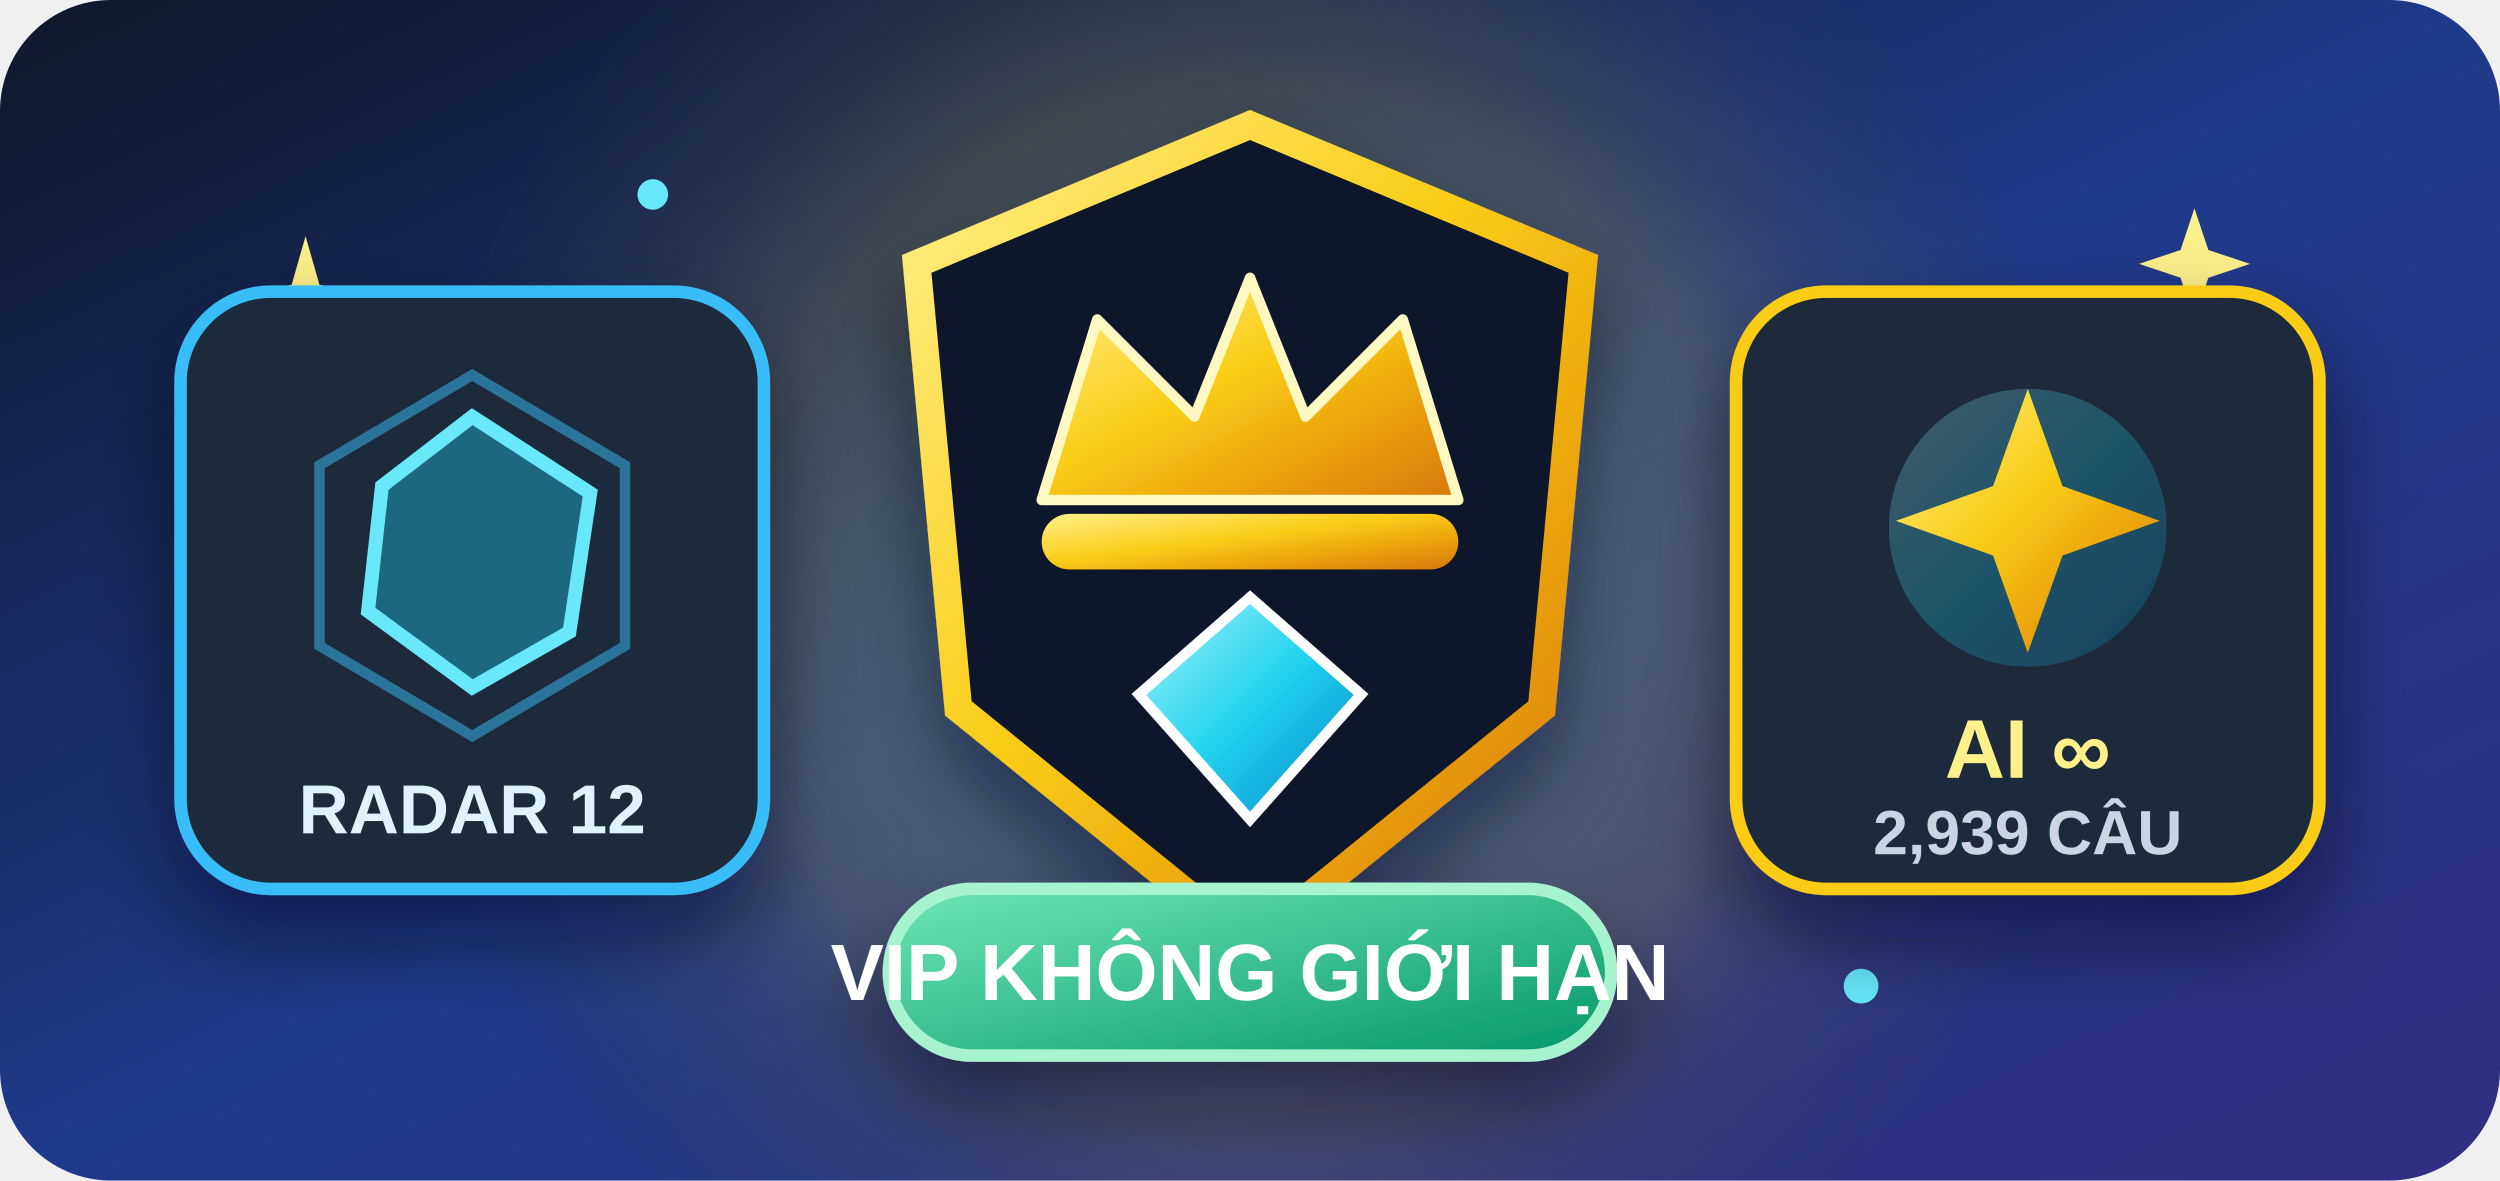
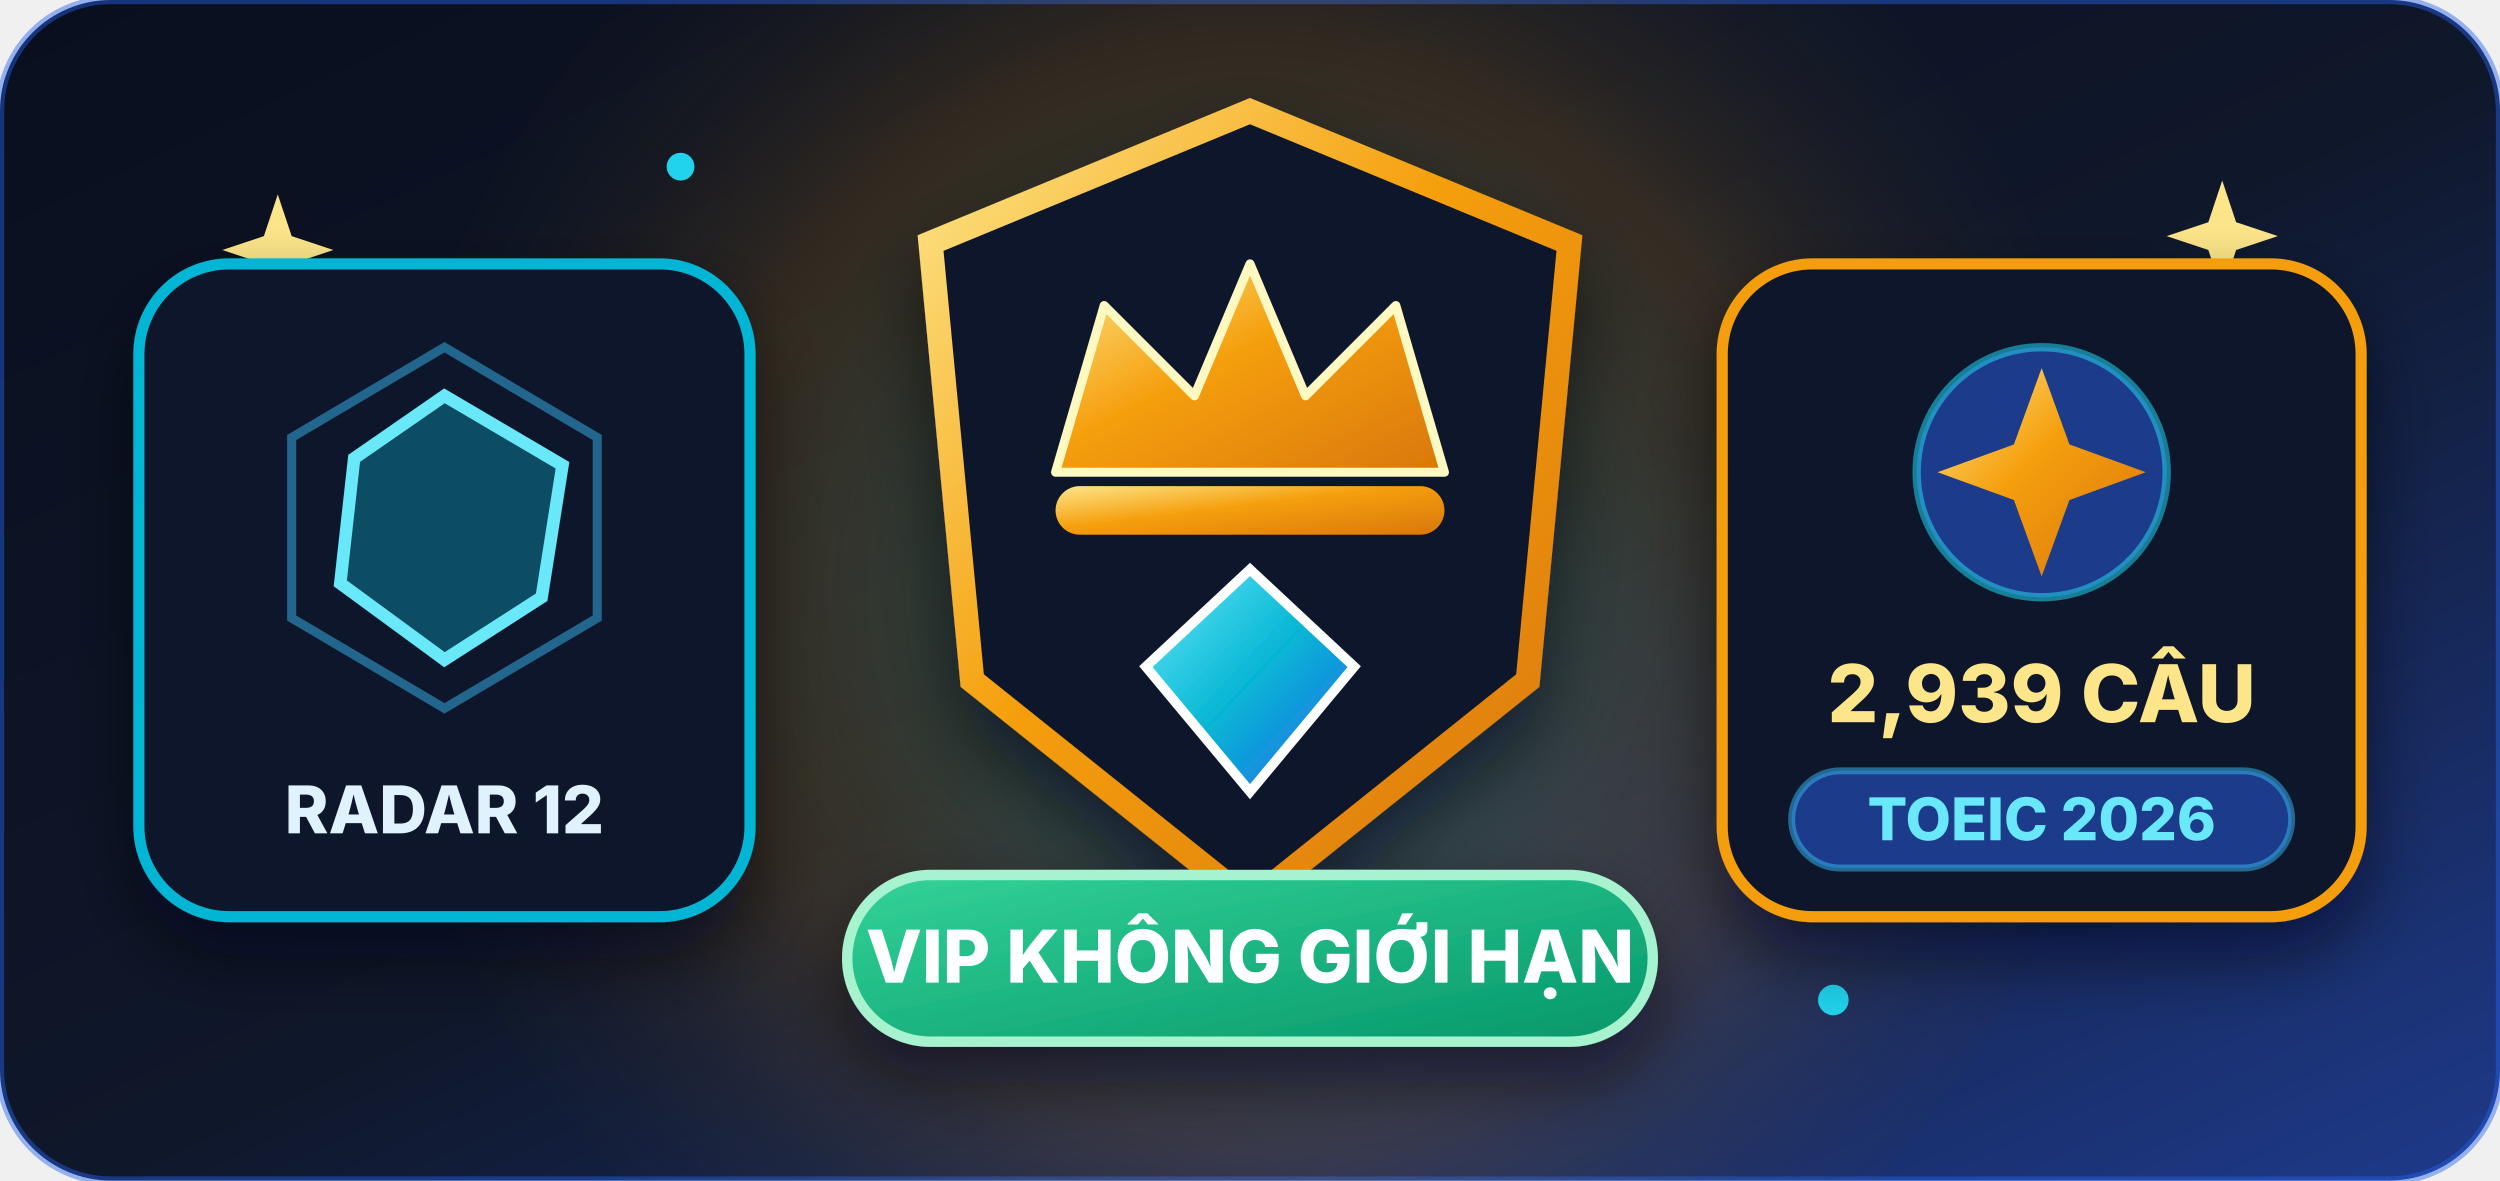
- <svg xmlns="http://www.w3.org/2000/svg" viewBox="0 0 360 170" role="img" aria-label="Thành viên VIP - Mở khóa toàn bộ 2,939 câu hỏi, AI Coach và Radar 12 chuyên đề">
+ <svg xmlns="http://www.w3.org/2000/svg" viewBox="0 0 360 170" role="img" aria-label="Thành viên VIP - Mở khóa 2,939 câu hỏi và TOEIC 2026">
  <defs>
    <linearGradient id="vBg" x1="0%" y1="0%" x2="100%" y2="100%">
-       <stop offset="0%" stop-color="#0f172a" />
-       <stop offset="50%" stop-color="#1e3a8a" />
-       <stop offset="100%" stop-color="#312e81" />
+       <stop offset="0%" stop-color="#090f1e" />
+       <stop offset="52%" stop-color="#0f172a" />
+       <stop offset="100%" stop-color="#1e3a8a" />
    </linearGradient>
    <radialGradient id="vHalo" cx="50%" cy="50%" r="55%">
-       <stop offset="0%" stop-color="#38bdf8" stop-opacity="0.45" />
-       <stop offset="55%" stop-color="#facc15" stop-opacity="0.18" />
+       <stop offset="0%" stop-color="#06b6d4" stop-opacity="0.38" />
+       <stop offset="58%" stop-color="#f59e0b" stop-opacity="0.16" />
      <stop offset="100%" stop-color="#0f172a" stop-opacity="0" />
    </radialGradient>
    <linearGradient id="vGold" x1="0%" y1="0%" x2="100%" y2="100%">
-       <stop offset="0%" stop-color="#fef08a" />
-       <stop offset="45%" stop-color="#facc15" />
+       <stop offset="0%" stop-color="#fde68a" />
+       <stop offset="45%" stop-color="#f59e0b" />
      <stop offset="100%" stop-color="#d97706" />
    </linearGradient>
    <linearGradient id="vCyan" x1="0%" y1="0%" x2="100%" y2="100%">
-       <stop offset="0%" stop-color="#a5f3fc" />
-       <stop offset="50%" stop-color="#22d3ee" />
-       <stop offset="100%" stop-color="#0284c7" />
+       <stop offset="0%" stop-color="#67e8f9" />
+       <stop offset="50%" stop-color="#06b6d4" />
+       <stop offset="100%" stop-color="#2563eb" />
    </linearGradient>
    <linearGradient id="vEmerald" x1="0%" y1="0%" x2="100%" y2="100%">
-       <stop offset="0%" stop-color="#6ee7b7" />
+       <stop offset="0%" stop-color="#34d399" />
      <stop offset="100%" stop-color="#059669" />
    </linearGradient>
    <filter id="vSh" x="-20%" y="-20%" width="140%" height="140%">
-       <feDropShadow dx="0" dy="6" stdDeviation="6" flood-color="#020617" flood-opacity="0.5" />
+       <feDropShadow dx="0" dy="5" stdDeviation="5" flood-color="#020617" flood-opacity="0.55" />
    </filter>
  </defs>
-   <rect width="360" height="170" rx="16" fill="url(#vBg)" />
-   <circle cx="180" cy="85" r="120" fill="url(#vHalo)" />
-   <g fill="#fef08a">
-     <path d="M44 34 L46 41 L53 43 L46 45 L44 52 L42 45 L35 43 L42 41 Z" />
-     <path d="M316 30 L318 36 L324 38 L318 40 L316 46 L314 40 L308 38 L314 36 Z" />
-     <circle cx="94" cy="28" r="2.2" fill="#67e8f9" />
-     <circle cx="268" cy="142" r="2.5" fill="#67e8f9" />
+   <rect width="360" height="170" rx="16" fill="url(#vBg)" stroke="#2563eb" stroke-opacity="0.45" stroke-width="1.2" />
+   <circle cx="180" cy="85" r="124" fill="url(#vHalo)" />
+   <g fill="#fde68a">
+     <path d="M40 28 L42 34 L48 36 L42 38 L40 44 L38 38 L32 36 L38 34 Z" />
+     <path d="M320 26 L322 32 L328 34 L322 36 L320 42 L318 36 L312 34 L318 32 Z" />
+     <circle cx="98" cy="24" r="2" fill="#22d3ee" />
+     <circle cx="264" cy="144" r="2.2" fill="#22d3ee" />
  </g>
  <g filter="url(#vSh)">
-     <rect x="26" y="42" width="84" height="86" rx="13" fill="#1e293b" stroke="#38bdf8" stroke-width="1.8" />
-     <polygon points="68,54 90,67 90,93 68,106 46,93 46,67" fill="none" stroke="#38bdf8" stroke-width="1.5" opacity="0.5" />
-     <polygon points="68,60 85,71 82,91 68,99 53,88 55,70" fill="#22d3ee" fill-opacity="0.38" stroke="#67e8f9" stroke-width="2" />
-     <text x="68" y="120" text-anchor="middle" font-family="Arial, sans-serif" font-weight="800" font-size="10" fill="#e0f2fe">RADAR 12</text>
+     <rect x="20" y="38" width="88" height="94" rx="13" fill="#0f172a" stroke="#06b6d4" stroke-width="1.6" />
+     <polygon points="64,50 86,63 86,89 64,102 42,89 42,63" fill="none" stroke="#38bdf8" stroke-width="1.3" opacity="0.48" />
+     <polygon points="64,57 81,67 78,86 64,95 49,84 51,66" fill="#06b6d4" fill-opacity="0.34" stroke="#67e8f9" stroke-width="1.8" />
+     <text x="64" y="120" text-anchor="middle" font-family="system-ui, -apple-system, sans-serif" font-weight="800" font-size="9.5" fill="#e0f2fe">RADAR 12</text>
  </g>
  <g filter="url(#vSh)">
-     <polygon points="180,18 228,38 222,102 180,136 138,102 132,38" fill="#0f172a" stroke="url(#vGold)" stroke-width="4" />
-     <path d="M150 72 L158 46 L172 60 L180 40 L188 60 L202 46 L210 72 Z" fill="url(#vGold)" stroke="#fef9c3" stroke-width="1.5" stroke-linejoin="round" />
-     <rect x="150" y="74" width="60" height="8" rx="4" fill="url(#vGold)" />
-     <polygon points="180,86 196,100 180,118 164,100" fill="url(#vCyan)" stroke="#ffffff" stroke-width="1.5" />
-     <rect x="128" y="128" width="104" height="24" rx="12" fill="url(#vEmerald)" stroke="#a7f3d0" stroke-width="1.8" />
-     <text x="180" y="144" text-anchor="middle" font-family="Arial, sans-serif" font-weight="900" font-size="11.5" fill="#ffffff">VIP KHÔNG GIỚI HẠN</text>
+     <polygon points="180,16 226,35 220,98 180,130 140,98 134,35" fill="#0f172a" stroke="url(#vGold)" stroke-width="3.5" />
+     <path d="M152 68 L159 44 L172 57 L180 38 L188 57 L201 44 L208 68 Z" fill="url(#vGold)" stroke="#fef9c3" stroke-width="1.3" stroke-linejoin="round" />
+     <rect x="152" y="70" width="56" height="7" rx="3.5" fill="url(#vGold)" />
+     <polygon points="180,82 195,96 180,114 165,96" fill="url(#vCyan)" stroke="#ffffff" stroke-width="1.4" />
+     <rect x="122" y="126" width="116" height="24" rx="12" fill="url(#vEmerald)" stroke="#a7f3d0" stroke-width="1.5" />
+     <text x="180" y="141.5" text-anchor="middle" font-family="system-ui, -apple-system, sans-serif" font-weight="800" font-size="10.5" fill="#ffffff">VIP KHÔNG GIỚI HẠN</text>
  </g>
  <g filter="url(#vSh)">
-     <rect x="250" y="42" width="84" height="86" rx="13" fill="#1e293b" stroke="#facc15" stroke-width="1.8" />
-     <circle cx="292" cy="76" r="20" fill="url(#vCyan)" opacity="0.25" />
-     <path d="M292 56 L297 70 L311 75 L297 80 L292 94 L287 80 L273 75 L287 70 Z" fill="url(#vGold)" />
-     <text x="292" y="112" text-anchor="middle" font-family="Arial, sans-serif" font-weight="900" font-size="12" fill="#fef08a">AI ∞</text>
-     <text x="292" y="123" text-anchor="middle" font-family="Arial, sans-serif" font-weight="700" font-size="9" fill="#cbd5e1">2,939 CÂU</text>
+     <rect x="248" y="38" width="92" height="94" rx="13" fill="#0f172a" stroke="#f59e0b" stroke-width="1.6" />
+     <circle cx="294" cy="68" r="18" fill="#1e3a8a" stroke="#22d3ee" stroke-opacity="0.55" stroke-width="1.2" />
+     <path d="M294 53 L298 64 L309 68 L298 72 L294 83 L290 72 L279 68 L290 64 Z" fill="url(#vGold)" />
+     <text x="294" y="104" text-anchor="middle" font-family="system-ui, -apple-system, sans-serif" font-weight="800" font-size="11.5" fill="#fde68a">2,939 CÂU</text>
+     <rect x="258" y="111" width="72" height="14" rx="7" fill="#1e3a8a" stroke="#38bdf8" stroke-opacity="0.5" stroke-width="1" />
+     <text x="294" y="121" text-anchor="middle" font-family="system-ui, -apple-system, sans-serif" font-weight="800" font-size="8.5" fill="#67e8f9">TOEIC 2026</text>
  </g>
</svg>
